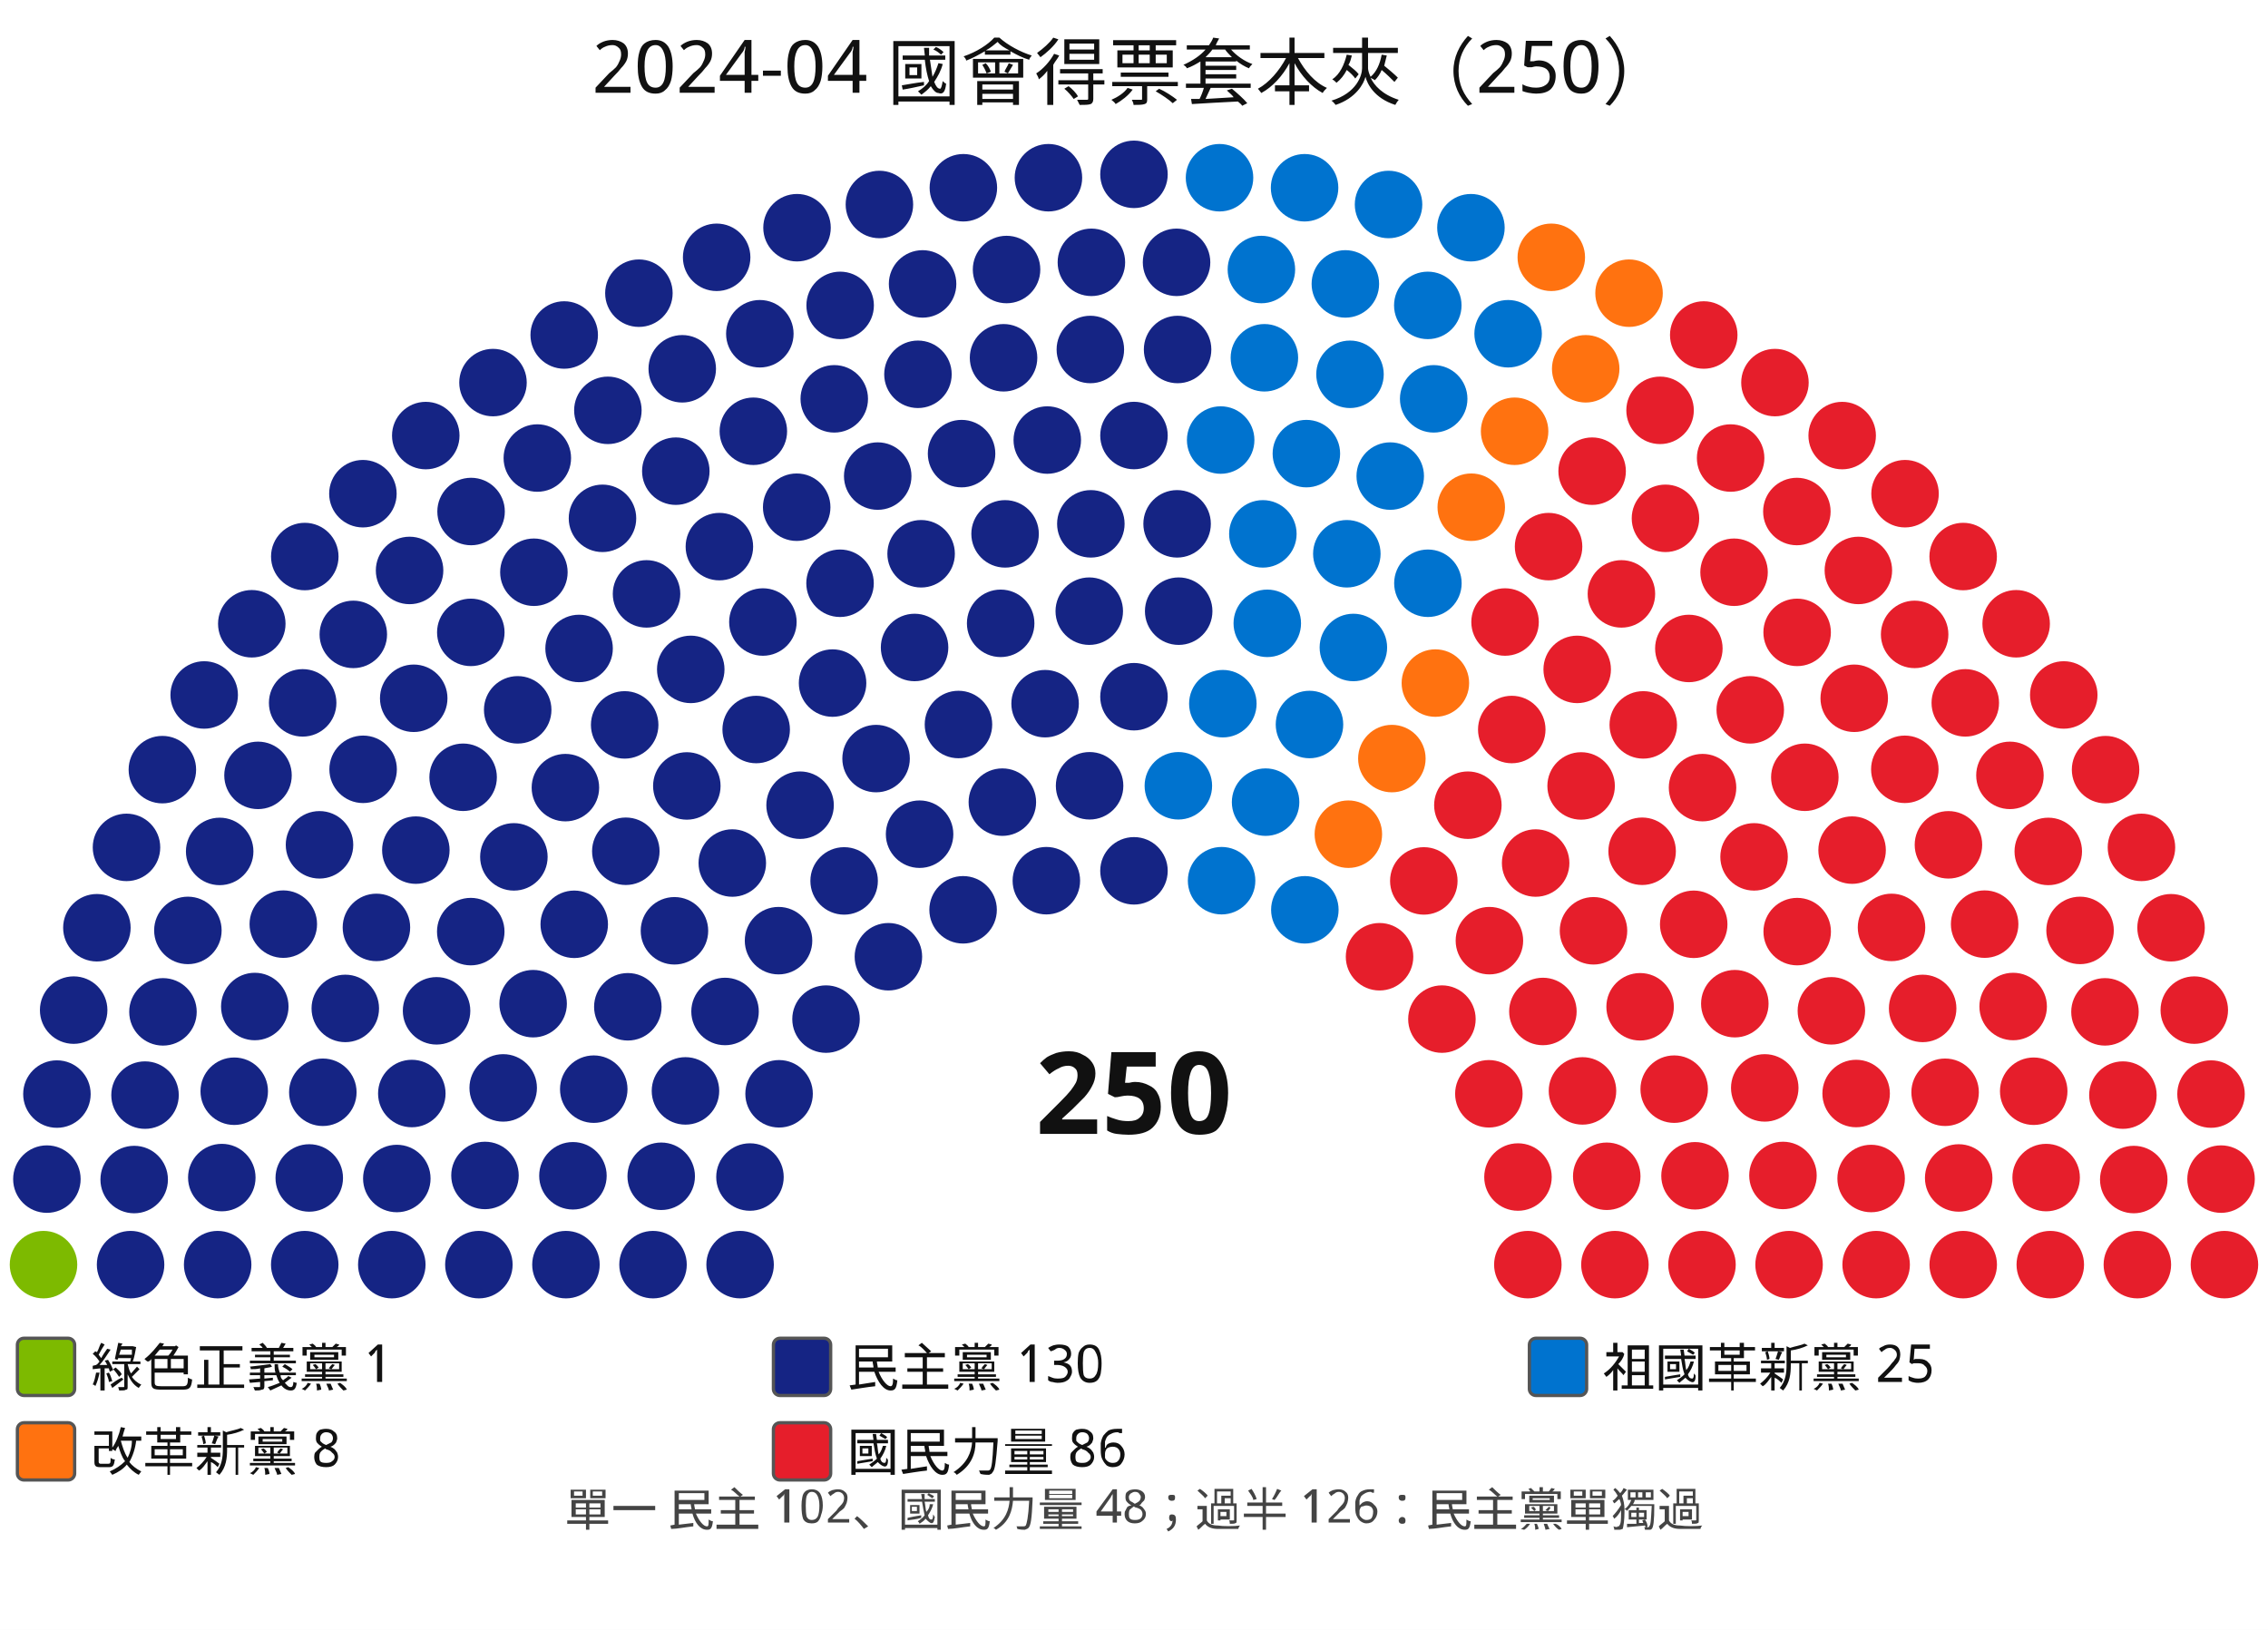
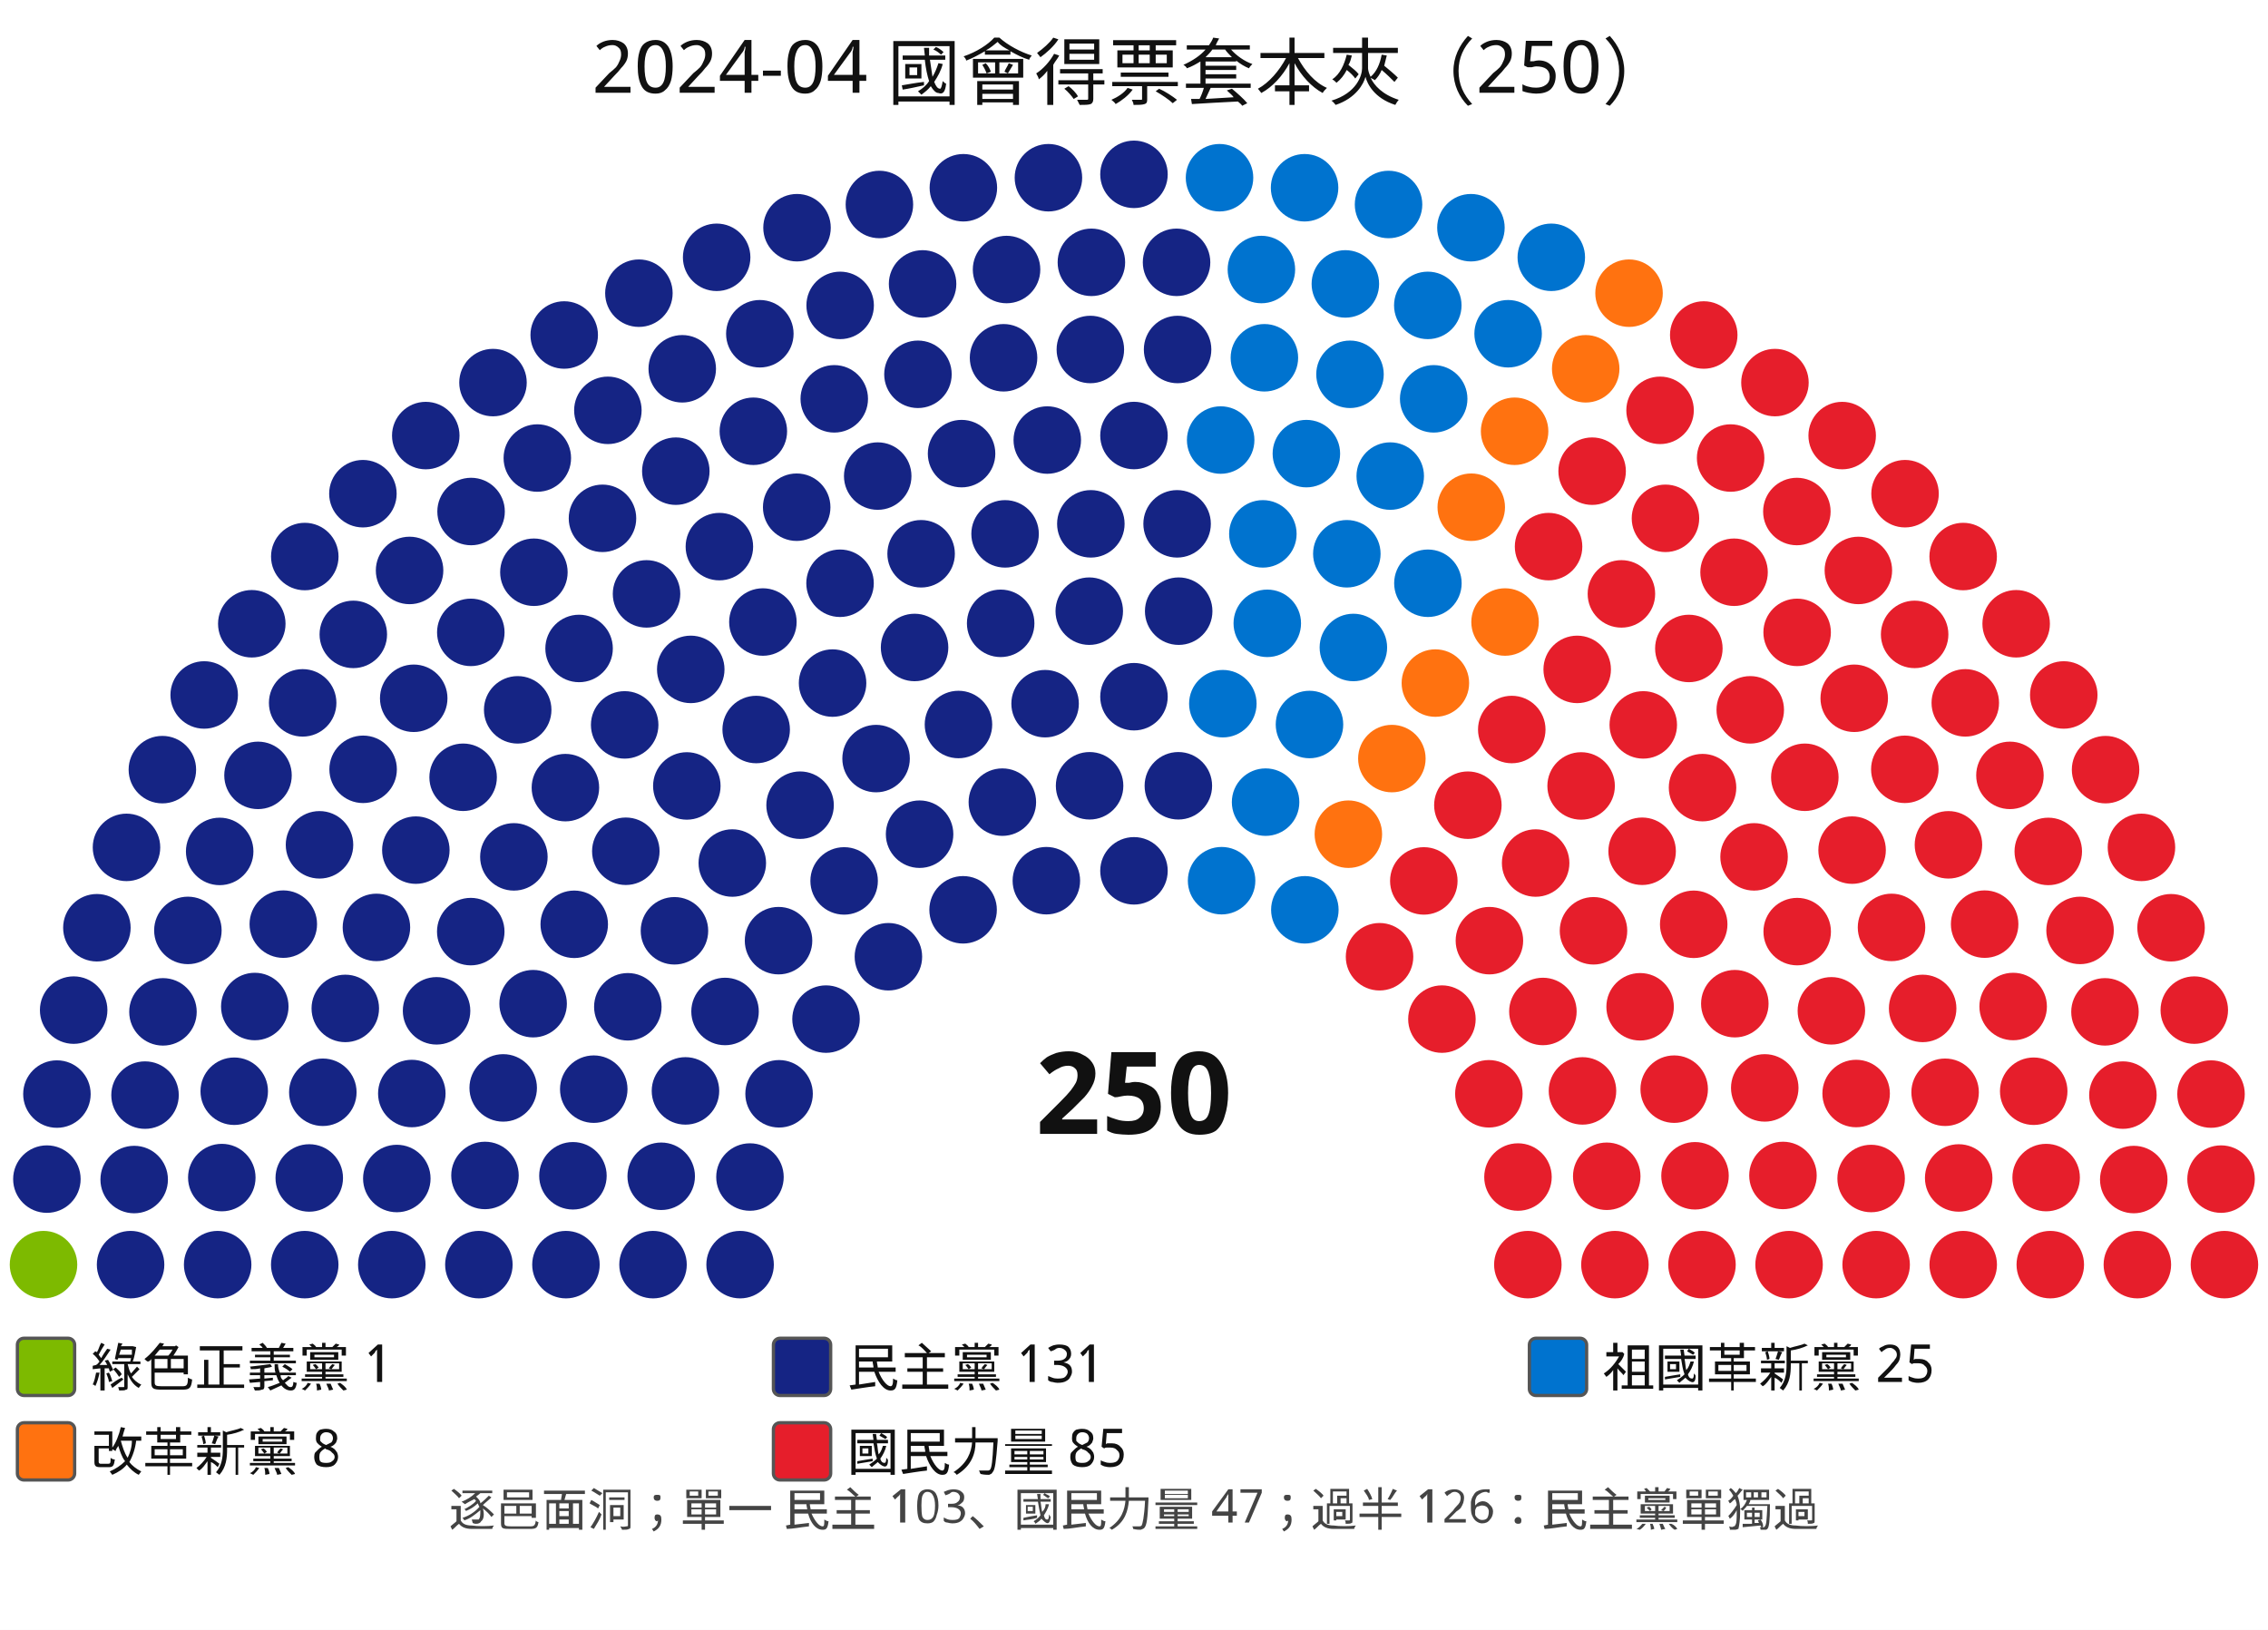
<svg xmlns="http://www.w3.org/2000/svg" viewBox="-20.798 -23.198 41.597 29.898" role="img" aria-label="2024-04 國會得票套本夾（250）">
  <rect x="-20.798" y="-23.198" width="41.597" height="29.898" fill="#ffffff" />
  <text x="0" y="-21.498" text-anchor="middle" font-family="Noto Sans, DejaVu Sans, sans-serif" font-size="1.35" fill="#111">2024-04 國會得票套本夾（250）</text>
  <circle cx="-20" cy="-0" r="0.639" fill="#7DBA00" stroke="#ffffff" stroke-width="0.04" />
  <circle cx="-19.938" cy="-1.569" r="0.639" fill="#152484" stroke="#ffffff" stroke-width="0.04" />
  <circle cx="-19.754" cy="-3.129" r="0.639" fill="#152484" stroke="#ffffff" stroke-width="0.04" />
  <circle cx="-19.447" cy="-4.669" r="0.639" fill="#152484" stroke="#ffffff" stroke-width="0.04" />
  <circle cx="-19.021" cy="-6.18" r="0.639" fill="#152484" stroke="#ffffff" stroke-width="0.04" />
  <circle cx="-18.478" cy="-7.654" r="0.639" fill="#152484" stroke="#ffffff" stroke-width="0.04" />
  <circle cx="-17.82" cy="-9.08" r="0.639" fill="#152484" stroke="#ffffff" stroke-width="0.04" />
  <circle cx="-17.053" cy="-10.45" r="0.639" fill="#152484" stroke="#ffffff" stroke-width="0.04" />
  <circle cx="-16.18" cy="-11.756" r="0.639" fill="#152484" stroke="#ffffff" stroke-width="0.04" />
  <circle cx="-15.208" cy="-12.989" r="0.639" fill="#152484" stroke="#ffffff" stroke-width="0.04" />
  <circle cx="-14.142" cy="-14.142" r="0.639" fill="#152484" stroke="#ffffff" stroke-width="0.04" />
  <circle cx="-12.989" cy="-15.208" r="0.639" fill="#152484" stroke="#ffffff" stroke-width="0.04" />
  <circle cx="-11.756" cy="-16.18" r="0.639" fill="#152484" stroke="#ffffff" stroke-width="0.04" />
  <circle cx="-10.45" cy="-17.053" r="0.639" fill="#152484" stroke="#ffffff" stroke-width="0.04" />
  <circle cx="-9.08" cy="-17.82" r="0.639" fill="#152484" stroke="#ffffff" stroke-width="0.04" />
  <circle cx="-7.654" cy="-18.478" r="0.639" fill="#152484" stroke="#ffffff" stroke-width="0.04" />
  <circle cx="-6.18" cy="-19.021" r="0.639" fill="#152484" stroke="#ffffff" stroke-width="0.04" />
  <circle cx="-4.669" cy="-19.447" r="0.639" fill="#152484" stroke="#ffffff" stroke-width="0.04" />
  <circle cx="-3.129" cy="-19.754" r="0.639" fill="#152484" stroke="#ffffff" stroke-width="0.04" />
  <circle cx="-1.569" cy="-19.938" r="0.639" fill="#152484" stroke="#ffffff" stroke-width="0.04" />
  <circle cx="0" cy="-20" r="0.639" fill="#152484" stroke="#ffffff" stroke-width="0.04" />
  <circle cx="1.569" cy="-19.938" r="0.639" fill="#0073CF" stroke="#ffffff" stroke-width="0.04" />
  <circle cx="3.129" cy="-19.754" r="0.639" fill="#0073CF" stroke="#ffffff" stroke-width="0.04" />
  <circle cx="4.669" cy="-19.447" r="0.639" fill="#0073CF" stroke="#ffffff" stroke-width="0.04" />
  <circle cx="6.18" cy="-19.021" r="0.639" fill="#0073CF" stroke="#ffffff" stroke-width="0.04" />
-   <circle cx="7.654" cy="-18.478" r="0.639" fill="#FF7210" stroke="#ffffff" stroke-width="0.04" />
+   <circle cx="7.654" cy="-18.478" r="0.639" fill="#0073CF" stroke="#ffffff" stroke-width="0.04" />
  <circle cx="9.08" cy="-17.82" r="0.639" fill="#FF7210" stroke="#ffffff" stroke-width="0.04" />
  <circle cx="10.45" cy="-17.053" r="0.639" fill="#E61E2B" stroke="#ffffff" stroke-width="0.04" />
  <circle cx="11.756" cy="-16.18" r="0.639" fill="#E61E2B" stroke="#ffffff" stroke-width="0.04" />
  <circle cx="12.989" cy="-15.208" r="0.639" fill="#E61E2B" stroke="#ffffff" stroke-width="0.04" />
  <circle cx="14.142" cy="-14.142" r="0.639" fill="#E61E2B" stroke="#ffffff" stroke-width="0.04" />
  <circle cx="15.208" cy="-12.989" r="0.639" fill="#E61E2B" stroke="#ffffff" stroke-width="0.04" />
  <circle cx="16.18" cy="-11.756" r="0.639" fill="#E61E2B" stroke="#ffffff" stroke-width="0.04" />
  <circle cx="17.053" cy="-10.45" r="0.639" fill="#E61E2B" stroke="#ffffff" stroke-width="0.04" />
  <circle cx="17.82" cy="-9.08" r="0.639" fill="#E61E2B" stroke="#ffffff" stroke-width="0.04" />
  <circle cx="18.478" cy="-7.654" r="0.639" fill="#E61E2B" stroke="#ffffff" stroke-width="0.04" />
  <circle cx="19.021" cy="-6.18" r="0.639" fill="#E61E2B" stroke="#ffffff" stroke-width="0.04" />
  <circle cx="19.447" cy="-4.669" r="0.639" fill="#E61E2B" stroke="#ffffff" stroke-width="0.04" />
  <circle cx="19.754" cy="-3.129" r="0.639" fill="#E61E2B" stroke="#ffffff" stroke-width="0.04" />
  <circle cx="19.938" cy="-1.569" r="0.639" fill="#E61E2B" stroke="#ffffff" stroke-width="0.04" />
  <circle cx="20" cy="0" r="0.639" fill="#E61E2B" stroke="#ffffff" stroke-width="0.04" />
  <circle cx="-18.403" cy="-0" r="0.639" fill="#152484" stroke="#ffffff" stroke-width="0.04" />
  <circle cx="-18.337" cy="-1.561" r="0.639" fill="#152484" stroke="#ffffff" stroke-width="0.04" />
  <circle cx="-18.138" cy="-3.11" r="0.639" fill="#152484" stroke="#ffffff" stroke-width="0.04" />
  <circle cx="-17.809" cy="-4.637" r="0.639" fill="#152484" stroke="#ffffff" stroke-width="0.04" />
  <circle cx="-17.352" cy="-6.131" r="0.639" fill="#152484" stroke="#ffffff" stroke-width="0.04" />
  <circle cx="-16.769" cy="-7.58" r="0.639" fill="#152484" stroke="#ffffff" stroke-width="0.04" />
  <circle cx="-16.066" cy="-8.975" r="0.639" fill="#152484" stroke="#ffffff" stroke-width="0.04" />
  <circle cx="-15.247" cy="-10.305" r="0.639" fill="#152484" stroke="#ffffff" stroke-width="0.04" />
  <circle cx="-14.318" cy="-11.561" r="0.639" fill="#152484" stroke="#ffffff" stroke-width="0.04" />
  <circle cx="-13.286" cy="-12.734" r="0.639" fill="#152484" stroke="#ffffff" stroke-width="0.04" />
  <circle cx="-12.158" cy="-13.815" r="0.639" fill="#152484" stroke="#ffffff" stroke-width="0.04" />
  <circle cx="-10.943" cy="-14.796" r="0.639" fill="#152484" stroke="#ffffff" stroke-width="0.04" />
  <circle cx="-9.649" cy="-15.671" r="0.639" fill="#152484" stroke="#ffffff" stroke-width="0.04" />
  <circle cx="-8.285" cy="-16.433" r="0.639" fill="#152484" stroke="#ffffff" stroke-width="0.04" />
  <circle cx="-6.862" cy="-17.076" r="0.639" fill="#152484" stroke="#ffffff" stroke-width="0.04" />
  <circle cx="-5.389" cy="-17.596" r="0.639" fill="#152484" stroke="#ffffff" stroke-width="0.04" />
  <circle cx="-3.877" cy="-17.99" r="0.639" fill="#152484" stroke="#ffffff" stroke-width="0.04" />
  <circle cx="-2.337" cy="-18.254" r="0.639" fill="#152484" stroke="#ffffff" stroke-width="0.04" />
  <circle cx="-0.781" cy="-18.386" r="0.639" fill="#152484" stroke="#ffffff" stroke-width="0.04" />
  <circle cx="0.781" cy="-18.386" r="0.639" fill="#152484" stroke="#ffffff" stroke-width="0.04" />
  <circle cx="2.337" cy="-18.254" r="0.639" fill="#0073CF" stroke="#ffffff" stroke-width="0.04" />
  <circle cx="3.877" cy="-17.99" r="0.639" fill="#0073CF" stroke="#ffffff" stroke-width="0.04" />
  <circle cx="5.389" cy="-17.596" r="0.639" fill="#0073CF" stroke="#ffffff" stroke-width="0.04" />
  <circle cx="6.862" cy="-17.076" r="0.639" fill="#0073CF" stroke="#ffffff" stroke-width="0.04" />
  <circle cx="8.285" cy="-16.433" r="0.639" fill="#FF7210" stroke="#ffffff" stroke-width="0.04" />
  <circle cx="9.649" cy="-15.671" r="0.639" fill="#E61E2B" stroke="#ffffff" stroke-width="0.04" />
  <circle cx="10.943" cy="-14.796" r="0.639" fill="#E61E2B" stroke="#ffffff" stroke-width="0.04" />
  <circle cx="12.158" cy="-13.815" r="0.639" fill="#E61E2B" stroke="#ffffff" stroke-width="0.04" />
  <circle cx="13.286" cy="-12.734" r="0.639" fill="#E61E2B" stroke="#ffffff" stroke-width="0.04" />
  <circle cx="14.318" cy="-11.561" r="0.639" fill="#E61E2B" stroke="#ffffff" stroke-width="0.04" />
  <circle cx="15.247" cy="-10.305" r="0.639" fill="#E61E2B" stroke="#ffffff" stroke-width="0.04" />
  <circle cx="16.066" cy="-8.975" r="0.639" fill="#E61E2B" stroke="#ffffff" stroke-width="0.04" />
  <circle cx="16.769" cy="-7.58" r="0.639" fill="#E61E2B" stroke="#ffffff" stroke-width="0.04" />
  <circle cx="17.352" cy="-6.131" r="0.639" fill="#E61E2B" stroke="#ffffff" stroke-width="0.04" />
  <circle cx="17.809" cy="-4.637" r="0.639" fill="#E61E2B" stroke="#ffffff" stroke-width="0.04" />
  <circle cx="18.138" cy="-3.11" r="0.639" fill="#E61E2B" stroke="#ffffff" stroke-width="0.04" />
  <circle cx="18.337" cy="-1.561" r="0.639" fill="#E61E2B" stroke="#ffffff" stroke-width="0.04" />
  <circle cx="18.403" cy="0" r="0.639" fill="#E61E2B" stroke="#ffffff" stroke-width="0.04" />
  <circle cx="-16.806" cy="-0" r="0.639" fill="#152484" stroke="#ffffff" stroke-width="0.04" />
  <circle cx="-16.73" cy="-1.597" r="0.639" fill="#152484" stroke="#ffffff" stroke-width="0.04" />
  <circle cx="-16.502" cy="-3.181" r="0.639" fill="#152484" stroke="#ffffff" stroke-width="0.04" />
  <circle cx="-16.125" cy="-4.735" r="0.639" fill="#152484" stroke="#ffffff" stroke-width="0.04" />
  <circle cx="-15.602" cy="-6.246" r="0.639" fill="#152484" stroke="#ffffff" stroke-width="0.04" />
  <circle cx="-14.938" cy="-7.701" r="0.639" fill="#152484" stroke="#ffffff" stroke-width="0.04" />
  <circle cx="-14.138" cy="-9.086" r="0.639" fill="#152484" stroke="#ffffff" stroke-width="0.04" />
  <circle cx="-13.21" cy="-10.389" r="0.639" fill="#152484" stroke="#ffffff" stroke-width="0.04" />
  <circle cx="-12.163" cy="-11.598" r="0.639" fill="#152484" stroke="#ffffff" stroke-width="0.04" />
  <circle cx="-11.006" cy="-12.701" r="0.639" fill="#152484" stroke="#ffffff" stroke-width="0.04" />
  <circle cx="-9.748" cy="-13.69" r="0.639" fill="#152484" stroke="#ffffff" stroke-width="0.04" />
  <circle cx="-8.403" cy="-14.555" r="0.639" fill="#152484" stroke="#ffffff" stroke-width="0.04" />
  <circle cx="-6.981" cy="-15.287" r="0.639" fill="#152484" stroke="#ffffff" stroke-width="0.04" />
  <circle cx="-5.497" cy="-15.882" r="0.639" fill="#152484" stroke="#ffffff" stroke-width="0.04" />
  <circle cx="-3.962" cy="-16.332" r="0.639" fill="#152484" stroke="#ffffff" stroke-width="0.04" />
  <circle cx="-2.392" cy="-16.635" r="0.639" fill="#152484" stroke="#ffffff" stroke-width="0.04" />
  <circle cx="-0.8" cy="-16.787" r="0.639" fill="#152484" stroke="#ffffff" stroke-width="0.04" />
  <circle cx="0.8" cy="-16.787" r="0.639" fill="#152484" stroke="#ffffff" stroke-width="0.04" />
  <circle cx="2.392" cy="-16.635" r="0.639" fill="#0073CF" stroke="#ffffff" stroke-width="0.04" />
  <circle cx="3.962" cy="-16.332" r="0.639" fill="#0073CF" stroke="#ffffff" stroke-width="0.04" />
  <circle cx="5.497" cy="-15.882" r="0.639" fill="#0073CF" stroke="#ffffff" stroke-width="0.04" />
  <circle cx="6.981" cy="-15.287" r="0.639" fill="#FF7210" stroke="#ffffff" stroke-width="0.04" />
  <circle cx="8.403" cy="-14.555" r="0.639" fill="#E61E2B" stroke="#ffffff" stroke-width="0.04" />
  <circle cx="9.748" cy="-13.69" r="0.639" fill="#E61E2B" stroke="#ffffff" stroke-width="0.04" />
  <circle cx="11.006" cy="-12.701" r="0.639" fill="#E61E2B" stroke="#ffffff" stroke-width="0.04" />
  <circle cx="12.163" cy="-11.598" r="0.639" fill="#E61E2B" stroke="#ffffff" stroke-width="0.04" />
  <circle cx="13.21" cy="-10.389" r="0.639" fill="#E61E2B" stroke="#ffffff" stroke-width="0.04" />
  <circle cx="14.138" cy="-9.086" r="0.639" fill="#E61E2B" stroke="#ffffff" stroke-width="0.04" />
  <circle cx="14.938" cy="-7.701" r="0.639" fill="#E61E2B" stroke="#ffffff" stroke-width="0.04" />
  <circle cx="15.602" cy="-6.246" r="0.639" fill="#E61E2B" stroke="#ffffff" stroke-width="0.04" />
  <circle cx="16.125" cy="-4.735" r="0.639" fill="#E61E2B" stroke="#ffffff" stroke-width="0.04" />
  <circle cx="16.502" cy="-3.181" r="0.639" fill="#E61E2B" stroke="#ffffff" stroke-width="0.04" />
  <circle cx="16.73" cy="-1.597" r="0.639" fill="#E61E2B" stroke="#ffffff" stroke-width="0.04" />
  <circle cx="16.806" cy="-0" r="0.639" fill="#E61E2B" stroke="#ffffff" stroke-width="0.04" />
  <circle cx="-15.209" cy="-0" r="0.639" fill="#152484" stroke="#ffffff" stroke-width="0.04" />
  <circle cx="-15.126" cy="-1.59" r="0.639" fill="#152484" stroke="#ffffff" stroke-width="0.04" />
  <circle cx="-14.877" cy="-3.162" r="0.639" fill="#152484" stroke="#ffffff" stroke-width="0.04" />
  <circle cx="-14.465" cy="-4.7" r="0.639" fill="#152484" stroke="#ffffff" stroke-width="0.04" />
  <circle cx="-13.894" cy="-6.186" r="0.639" fill="#152484" stroke="#ffffff" stroke-width="0.04" />
  <circle cx="-13.171" cy="-7.604" r="0.639" fill="#152484" stroke="#ffffff" stroke-width="0.04" />
  <circle cx="-12.304" cy="-8.94" r="0.639" fill="#152484" stroke="#ffffff" stroke-width="0.04" />
  <circle cx="-11.303" cy="-10.177" r="0.639" fill="#152484" stroke="#ffffff" stroke-width="0.04" />
  <circle cx="-10.177" cy="-11.303" r="0.639" fill="#152484" stroke="#ffffff" stroke-width="0.04" />
  <circle cx="-8.94" cy="-12.304" r="0.639" fill="#152484" stroke="#ffffff" stroke-width="0.04" />
  <circle cx="-7.604" cy="-13.171" r="0.639" fill="#152484" stroke="#ffffff" stroke-width="0.04" />
  <circle cx="-6.186" cy="-13.894" r="0.639" fill="#152484" stroke="#ffffff" stroke-width="0.04" />
  <circle cx="-4.7" cy="-14.465" r="0.639" fill="#152484" stroke="#ffffff" stroke-width="0.04" />
  <circle cx="-3.162" cy="-14.877" r="0.639" fill="#152484" stroke="#ffffff" stroke-width="0.04" />
  <circle cx="-1.59" cy="-15.126" r="0.639" fill="#152484" stroke="#ffffff" stroke-width="0.04" />
  <circle cx="0" cy="-15.209" r="0.639" fill="#152484" stroke="#ffffff" stroke-width="0.04" />
  <circle cx="1.59" cy="-15.126" r="0.639" fill="#0073CF" stroke="#ffffff" stroke-width="0.04" />
  <circle cx="3.162" cy="-14.877" r="0.639" fill="#0073CF" stroke="#ffffff" stroke-width="0.04" />
  <circle cx="4.7" cy="-14.465" r="0.639" fill="#0073CF" stroke="#ffffff" stroke-width="0.04" />
  <circle cx="6.186" cy="-13.894" r="0.639" fill="#FF7210" stroke="#ffffff" stroke-width="0.04" />
  <circle cx="7.604" cy="-13.171" r="0.639" fill="#E61E2B" stroke="#ffffff" stroke-width="0.04" />
  <circle cx="8.94" cy="-12.304" r="0.639" fill="#E61E2B" stroke="#ffffff" stroke-width="0.04" />
  <circle cx="10.177" cy="-11.303" r="0.639" fill="#E61E2B" stroke="#ffffff" stroke-width="0.04" />
  <circle cx="11.303" cy="-10.177" r="0.639" fill="#E61E2B" stroke="#ffffff" stroke-width="0.04" />
  <circle cx="12.304" cy="-8.94" r="0.639" fill="#E61E2B" stroke="#ffffff" stroke-width="0.04" />
  <circle cx="13.171" cy="-7.604" r="0.639" fill="#E61E2B" stroke="#ffffff" stroke-width="0.04" />
  <circle cx="13.894" cy="-6.186" r="0.639" fill="#E61E2B" stroke="#ffffff" stroke-width="0.04" />
  <circle cx="14.465" cy="-4.7" r="0.639" fill="#E61E2B" stroke="#ffffff" stroke-width="0.04" />
  <circle cx="14.877" cy="-3.162" r="0.639" fill="#E61E2B" stroke="#ffffff" stroke-width="0.04" />
  <circle cx="15.126" cy="-1.59" r="0.639" fill="#E61E2B" stroke="#ffffff" stroke-width="0.04" />
  <circle cx="15.209" cy="0" r="0.639" fill="#E61E2B" stroke="#ffffff" stroke-width="0.04" />
  <circle cx="-13.612" cy="-0" r="0.639" fill="#152484" stroke="#ffffff" stroke-width="0.04" />
  <circle cx="-13.52" cy="-1.58" r="0.639" fill="#152484" stroke="#ffffff" stroke-width="0.04" />
  <circle cx="-13.245" cy="-3.139" r="0.639" fill="#152484" stroke="#ffffff" stroke-width="0.04" />
  <circle cx="-12.791" cy="-4.656" r="0.639" fill="#152484" stroke="#ffffff" stroke-width="0.04" />
  <circle cx="-12.164" cy="-6.109" r="0.639" fill="#152484" stroke="#ffffff" stroke-width="0.04" />
  <circle cx="-11.373" cy="-7.48" r="0.639" fill="#152484" stroke="#ffffff" stroke-width="0.04" />
  <circle cx="-10.428" cy="-8.75" r="0.639" fill="#152484" stroke="#ffffff" stroke-width="0.04" />
  <circle cx="-9.341" cy="-9.901" r="0.639" fill="#152484" stroke="#ffffff" stroke-width="0.04" />
  <circle cx="-8.129" cy="-10.919" r="0.639" fill="#152484" stroke="#ffffff" stroke-width="0.04" />
  <circle cx="-6.806" cy="-11.788" r="0.639" fill="#152484" stroke="#ffffff" stroke-width="0.04" />
  <circle cx="-5.391" cy="-12.499" r="0.639" fill="#152484" stroke="#ffffff" stroke-width="0.04" />
  <circle cx="-3.904" cy="-13.04" r="0.639" fill="#152484" stroke="#ffffff" stroke-width="0.04" />
  <circle cx="-2.364" cy="-13.405" r="0.639" fill="#152484" stroke="#ffffff" stroke-width="0.04" />
  <circle cx="-0.791" cy="-13.589" r="0.639" fill="#152484" stroke="#ffffff" stroke-width="0.04" />
  <circle cx="0.791" cy="-13.589" r="0.639" fill="#152484" stroke="#ffffff" stroke-width="0.04" />
  <circle cx="2.364" cy="-13.405" r="0.639" fill="#0073CF" stroke="#ffffff" stroke-width="0.04" />
  <circle cx="3.904" cy="-13.04" r="0.639" fill="#0073CF" stroke="#ffffff" stroke-width="0.04" />
  <circle cx="5.391" cy="-12.499" r="0.639" fill="#0073CF" stroke="#ffffff" stroke-width="0.04" />
-   <circle cx="6.806" cy="-11.788" r="0.639" fill="#E61E2B" stroke="#ffffff" stroke-width="0.04" />
+   <circle cx="6.806" cy="-11.788" r="0.639" fill="#FF7210" stroke="#ffffff" stroke-width="0.04" />
  <circle cx="8.129" cy="-10.919" r="0.639" fill="#E61E2B" stroke="#ffffff" stroke-width="0.04" />
  <circle cx="9.341" cy="-9.901" r="0.639" fill="#E61E2B" stroke="#ffffff" stroke-width="0.04" />
  <circle cx="10.428" cy="-8.75" r="0.639" fill="#E61E2B" stroke="#ffffff" stroke-width="0.04" />
  <circle cx="11.373" cy="-7.48" r="0.639" fill="#E61E2B" stroke="#ffffff" stroke-width="0.04" />
  <circle cx="12.164" cy="-6.109" r="0.639" fill="#E61E2B" stroke="#ffffff" stroke-width="0.04" />
  <circle cx="12.791" cy="-4.656" r="0.639" fill="#E61E2B" stroke="#ffffff" stroke-width="0.04" />
  <circle cx="13.245" cy="-3.139" r="0.639" fill="#E61E2B" stroke="#ffffff" stroke-width="0.04" />
  <circle cx="13.52" cy="-1.58" r="0.639" fill="#E61E2B" stroke="#ffffff" stroke-width="0.04" />
  <circle cx="13.612" cy="0" r="0.639" fill="#E61E2B" stroke="#ffffff" stroke-width="0.04" />
  <circle cx="-12.015" cy="-0" r="0.639" fill="#152484" stroke="#ffffff" stroke-width="0.04" />
  <circle cx="-11.903" cy="-1.636" r="0.639" fill="#152484" stroke="#ffffff" stroke-width="0.04" />
  <circle cx="-11.569" cy="-3.242" r="0.639" fill="#152484" stroke="#ffffff" stroke-width="0.04" />
  <circle cx="-11.02" cy="-4.787" r="0.639" fill="#152484" stroke="#ffffff" stroke-width="0.04" />
  <circle cx="-10.266" cy="-6.243" r="0.639" fill="#152484" stroke="#ffffff" stroke-width="0.04" />
  <circle cx="-9.32" cy="-7.583" r="0.639" fill="#152484" stroke="#ffffff" stroke-width="0.04" />
  <circle cx="-8.201" cy="-8.781" r="0.639" fill="#152484" stroke="#ffffff" stroke-width="0.04" />
  <circle cx="-6.929" cy="-9.816" r="0.639" fill="#152484" stroke="#ffffff" stroke-width="0.04" />
  <circle cx="-5.528" cy="-10.668" r="0.639" fill="#152484" stroke="#ffffff" stroke-width="0.04" />
  <circle cx="-4.024" cy="-11.321" r="0.639" fill="#152484" stroke="#ffffff" stroke-width="0.04" />
  <circle cx="-2.445" cy="-11.764" r="0.639" fill="#152484" stroke="#ffffff" stroke-width="0.04" />
  <circle cx="-0.82" cy="-11.987" r="0.639" fill="#152484" stroke="#ffffff" stroke-width="0.04" />
  <circle cx="0.82" cy="-11.987" r="0.639" fill="#152484" stroke="#ffffff" stroke-width="0.04" />
  <circle cx="2.445" cy="-11.764" r="0.639" fill="#0073CF" stroke="#ffffff" stroke-width="0.04" />
  <circle cx="4.024" cy="-11.321" r="0.639" fill="#0073CF" stroke="#ffffff" stroke-width="0.04" />
  <circle cx="5.528" cy="-10.668" r="0.639" fill="#FF7210" stroke="#ffffff" stroke-width="0.04" />
  <circle cx="6.929" cy="-9.816" r="0.639" fill="#E61E2B" stroke="#ffffff" stroke-width="0.04" />
  <circle cx="8.201" cy="-8.781" r="0.639" fill="#E61E2B" stroke="#ffffff" stroke-width="0.04" />
  <circle cx="9.32" cy="-7.583" r="0.639" fill="#E61E2B" stroke="#ffffff" stroke-width="0.04" />
  <circle cx="10.266" cy="-6.243" r="0.639" fill="#E61E2B" stroke="#ffffff" stroke-width="0.04" />
  <circle cx="11.02" cy="-4.787" r="0.639" fill="#E61E2B" stroke="#ffffff" stroke-width="0.04" />
  <circle cx="11.569" cy="-3.242" r="0.639" fill="#E61E2B" stroke="#ffffff" stroke-width="0.04" />
  <circle cx="11.903" cy="-1.636" r="0.639" fill="#E61E2B" stroke="#ffffff" stroke-width="0.04" />
  <circle cx="12.015" cy="0" r="0.639" fill="#E61E2B" stroke="#ffffff" stroke-width="0.04" />
  <circle cx="-10.418" cy="-0" r="0.639" fill="#152484" stroke="#ffffff" stroke-width="0.04" />
  <circle cx="-10.29" cy="-1.63" r="0.639" fill="#152484" stroke="#ffffff" stroke-width="0.04" />
  <circle cx="-9.908" cy="-3.219" r="0.639" fill="#152484" stroke="#ffffff" stroke-width="0.04" />
  <circle cx="-9.283" cy="-4.73" r="0.639" fill="#152484" stroke="#ffffff" stroke-width="0.04" />
  <circle cx="-8.428" cy="-6.124" r="0.639" fill="#152484" stroke="#ffffff" stroke-width="0.04" />
  <circle cx="-7.367" cy="-7.367" r="0.639" fill="#152484" stroke="#ffffff" stroke-width="0.04" />
  <circle cx="-6.124" cy="-8.428" r="0.639" fill="#152484" stroke="#ffffff" stroke-width="0.04" />
  <circle cx="-4.73" cy="-9.283" r="0.639" fill="#152484" stroke="#ffffff" stroke-width="0.04" />
  <circle cx="-3.219" cy="-9.908" r="0.639" fill="#152484" stroke="#ffffff" stroke-width="0.04" />
  <circle cx="-1.63" cy="-10.29" r="0.639" fill="#152484" stroke="#ffffff" stroke-width="0.04" />
  <circle cx="0" cy="-10.418" r="0.639" fill="#152484" stroke="#ffffff" stroke-width="0.04" />
  <circle cx="1.63" cy="-10.29" r="0.639" fill="#0073CF" stroke="#ffffff" stroke-width="0.04" />
  <circle cx="3.219" cy="-9.908" r="0.639" fill="#0073CF" stroke="#ffffff" stroke-width="0.04" />
  <circle cx="4.73" cy="-9.283" r="0.639" fill="#FF7210" stroke="#ffffff" stroke-width="0.04" />
  <circle cx="6.124" cy="-8.428" r="0.639" fill="#E61E2B" stroke="#ffffff" stroke-width="0.04" />
  <circle cx="7.367" cy="-7.367" r="0.639" fill="#E61E2B" stroke="#ffffff" stroke-width="0.04" />
  <circle cx="8.428" cy="-6.124" r="0.639" fill="#E61E2B" stroke="#ffffff" stroke-width="0.04" />
  <circle cx="9.283" cy="-4.73" r="0.639" fill="#E61E2B" stroke="#ffffff" stroke-width="0.04" />
  <circle cx="9.908" cy="-3.219" r="0.639" fill="#E61E2B" stroke="#ffffff" stroke-width="0.04" />
  <circle cx="10.29" cy="-1.63" r="0.639" fill="#E61E2B" stroke="#ffffff" stroke-width="0.04" />
  <circle cx="10.418" cy="0" r="0.639" fill="#E61E2B" stroke="#ffffff" stroke-width="0.04" />
  <circle cx="-8.821" cy="-0" r="0.639" fill="#152484" stroke="#ffffff" stroke-width="0.04" />
  <circle cx="-8.671" cy="-1.621" r="0.639" fill="#152484" stroke="#ffffff" stroke-width="0.04" />
  <circle cx="-8.226" cy="-3.187" r="0.639" fill="#152484" stroke="#ffffff" stroke-width="0.04" />
  <circle cx="-7.5" cy="-4.644" r="0.639" fill="#152484" stroke="#ffffff" stroke-width="0.04" />
  <circle cx="-6.519" cy="-5.943" r="0.639" fill="#152484" stroke="#ffffff" stroke-width="0.04" />
  <circle cx="-5.316" cy="-7.039" r="0.639" fill="#152484" stroke="#ffffff" stroke-width="0.04" />
  <circle cx="-3.932" cy="-7.896" r="0.639" fill="#152484" stroke="#ffffff" stroke-width="0.04" />
  <circle cx="-2.414" cy="-8.484" r="0.639" fill="#152484" stroke="#ffffff" stroke-width="0.04" />
  <circle cx="-0.814" cy="-8.784" r="0.639" fill="#152484" stroke="#ffffff" stroke-width="0.04" />
-   <circle cx="0.814" cy="-8.784" r="0.639" fill="#0073CF" stroke="#ffffff" stroke-width="0.04" />
+   <circle cx="0.814" cy="-8.784" r="0.639" fill="#152484" stroke="#ffffff" stroke-width="0.04" />
  <circle cx="2.414" cy="-8.484" r="0.639" fill="#0073CF" stroke="#ffffff" stroke-width="0.04" />
  <circle cx="3.932" cy="-7.896" r="0.639" fill="#FF7210" stroke="#ffffff" stroke-width="0.04" />
  <circle cx="5.316" cy="-7.039" r="0.639" fill="#E61E2B" stroke="#ffffff" stroke-width="0.04" />
  <circle cx="6.519" cy="-5.943" r="0.639" fill="#E61E2B" stroke="#ffffff" stroke-width="0.04" />
  <circle cx="7.5" cy="-4.644" r="0.639" fill="#E61E2B" stroke="#ffffff" stroke-width="0.04" />
  <circle cx="8.226" cy="-3.187" r="0.639" fill="#E61E2B" stroke="#ffffff" stroke-width="0.04" />
  <circle cx="8.671" cy="-1.621" r="0.639" fill="#E61E2B" stroke="#ffffff" stroke-width="0.04" />
  <circle cx="8.821" cy="0" r="0.639" fill="#E61E2B" stroke="#ffffff" stroke-width="0.04" />
  <circle cx="-7.224" cy="-0" r="0.639" fill="#152484" stroke="#ffffff" stroke-width="0.04" />
  <circle cx="-7.043" cy="-1.607" r="0.639" fill="#152484" stroke="#ffffff" stroke-width="0.04" />
  <circle cx="-6.509" cy="-3.134" r="0.639" fill="#152484" stroke="#ffffff" stroke-width="0.04" />
  <circle cx="-5.648" cy="-4.504" r="0.639" fill="#152484" stroke="#ffffff" stroke-width="0.04" />
  <circle cx="-4.504" cy="-5.648" r="0.639" fill="#152484" stroke="#ffffff" stroke-width="0.04" />
  <circle cx="-3.134" cy="-6.509" r="0.639" fill="#152484" stroke="#ffffff" stroke-width="0.04" />
  <circle cx="-1.607" cy="-7.043" r="0.639" fill="#152484" stroke="#ffffff" stroke-width="0.04" />
  <circle cx="0" cy="-7.224" r="0.639" fill="#152484" stroke="#ffffff" stroke-width="0.04" />
  <circle cx="1.607" cy="-7.043" r="0.639" fill="#0073CF" stroke="#ffffff" stroke-width="0.04" />
  <circle cx="3.134" cy="-6.509" r="0.639" fill="#0073CF" stroke="#ffffff" stroke-width="0.04" />
  <circle cx="4.504" cy="-5.648" r="0.639" fill="#E61E2B" stroke="#ffffff" stroke-width="0.04" />
  <circle cx="5.648" cy="-4.504" r="0.639" fill="#E61E2B" stroke="#ffffff" stroke-width="0.04" />
  <circle cx="6.509" cy="-3.134" r="0.639" fill="#E61E2B" stroke="#ffffff" stroke-width="0.04" />
  <circle cx="7.043" cy="-1.607" r="0.639" fill="#E61E2B" stroke="#ffffff" stroke-width="0.04" />
  <circle cx="7.224" cy="0" r="0.639" fill="#E61E2B" stroke="#ffffff" stroke-width="0.04" />
  <text x="0" y="-2.400" text-anchor="middle" font-family="Noto Sans, DejaVu Sans, sans-serif" font-size="2.1" font-weight="700" fill="#111">250</text>
  <rect x="-20.479" y="1.350" width="1.05" height="1.05" fill="#7DBA00" stroke="#555" stroke-width="0.06" rx="0.12" />
  <text x="-19.129" y="2.230" font-family="Noto Sans, DejaVu Sans, sans-serif" font-size="0.95" fill="#111">綠色正義黨 1</text>
  <rect x="-6.613" y="1.350" width="1.05" height="1.05" fill="#152484" stroke="#555" stroke-width="0.06" rx="0.12" />
-   <text x="-5.263" y="2.230" font-family="Noto Sans, DejaVu Sans, sans-serif" font-size="0.95" fill="#111">民主黨 130</text>
+   <text x="-5.263" y="2.230" font-family="Noto Sans, DejaVu Sans, sans-serif" font-size="0.95" fill="#111">民主黨 131</text>
  <rect x="7.252" y="1.350" width="1.05" height="1.05" fill="#0073CF" stroke="#555" stroke-width="0.06" rx="0.12" />
  <text x="8.602" y="2.230" font-family="Noto Sans, DejaVu Sans, sans-serif" font-size="0.95" fill="#111">祖國革新黨 25</text>
  <rect x="-20.479" y="2.900" width="1.05" height="1.05" fill="#FF7210" stroke="#555" stroke-width="0.06" rx="0.12" />
  <text x="-19.129" y="3.780" font-family="Noto Sans, DejaVu Sans, sans-serif" font-size="0.95" fill="#111">改革新黨 8</text>
  <rect x="-6.613" y="2.900" width="1.05" height="1.05" fill="#E61E2B" stroke="#555" stroke-width="0.06" rx="0.12" />
-   <text x="-5.263" y="3.780" font-family="Noto Sans, DejaVu Sans, sans-serif" font-size="0.95" fill="#111">國民力量 86</text>
-   <text x="0" y="4.800" text-anchor="middle" font-family="Noto Sans, DejaVu Sans, sans-serif" font-size="0.85" fill="#444">單一 民主 102、國民力量 48；過半 126：民主黨單獨過</text>
+   <text x="-5.263" y="3.780" font-family="Noto Sans, DejaVu Sans, sans-serif" font-size="0.95" fill="#111">國民力量 85</text>
+   <text x="0" y="4.800" text-anchor="middle" font-family="Noto Sans, DejaVu Sans, sans-serif" font-size="0.85" fill="#444">逐邑面洞；單一 民主 103、國民力量 47；過半 126：民主黨單獨過</text>
</svg>
